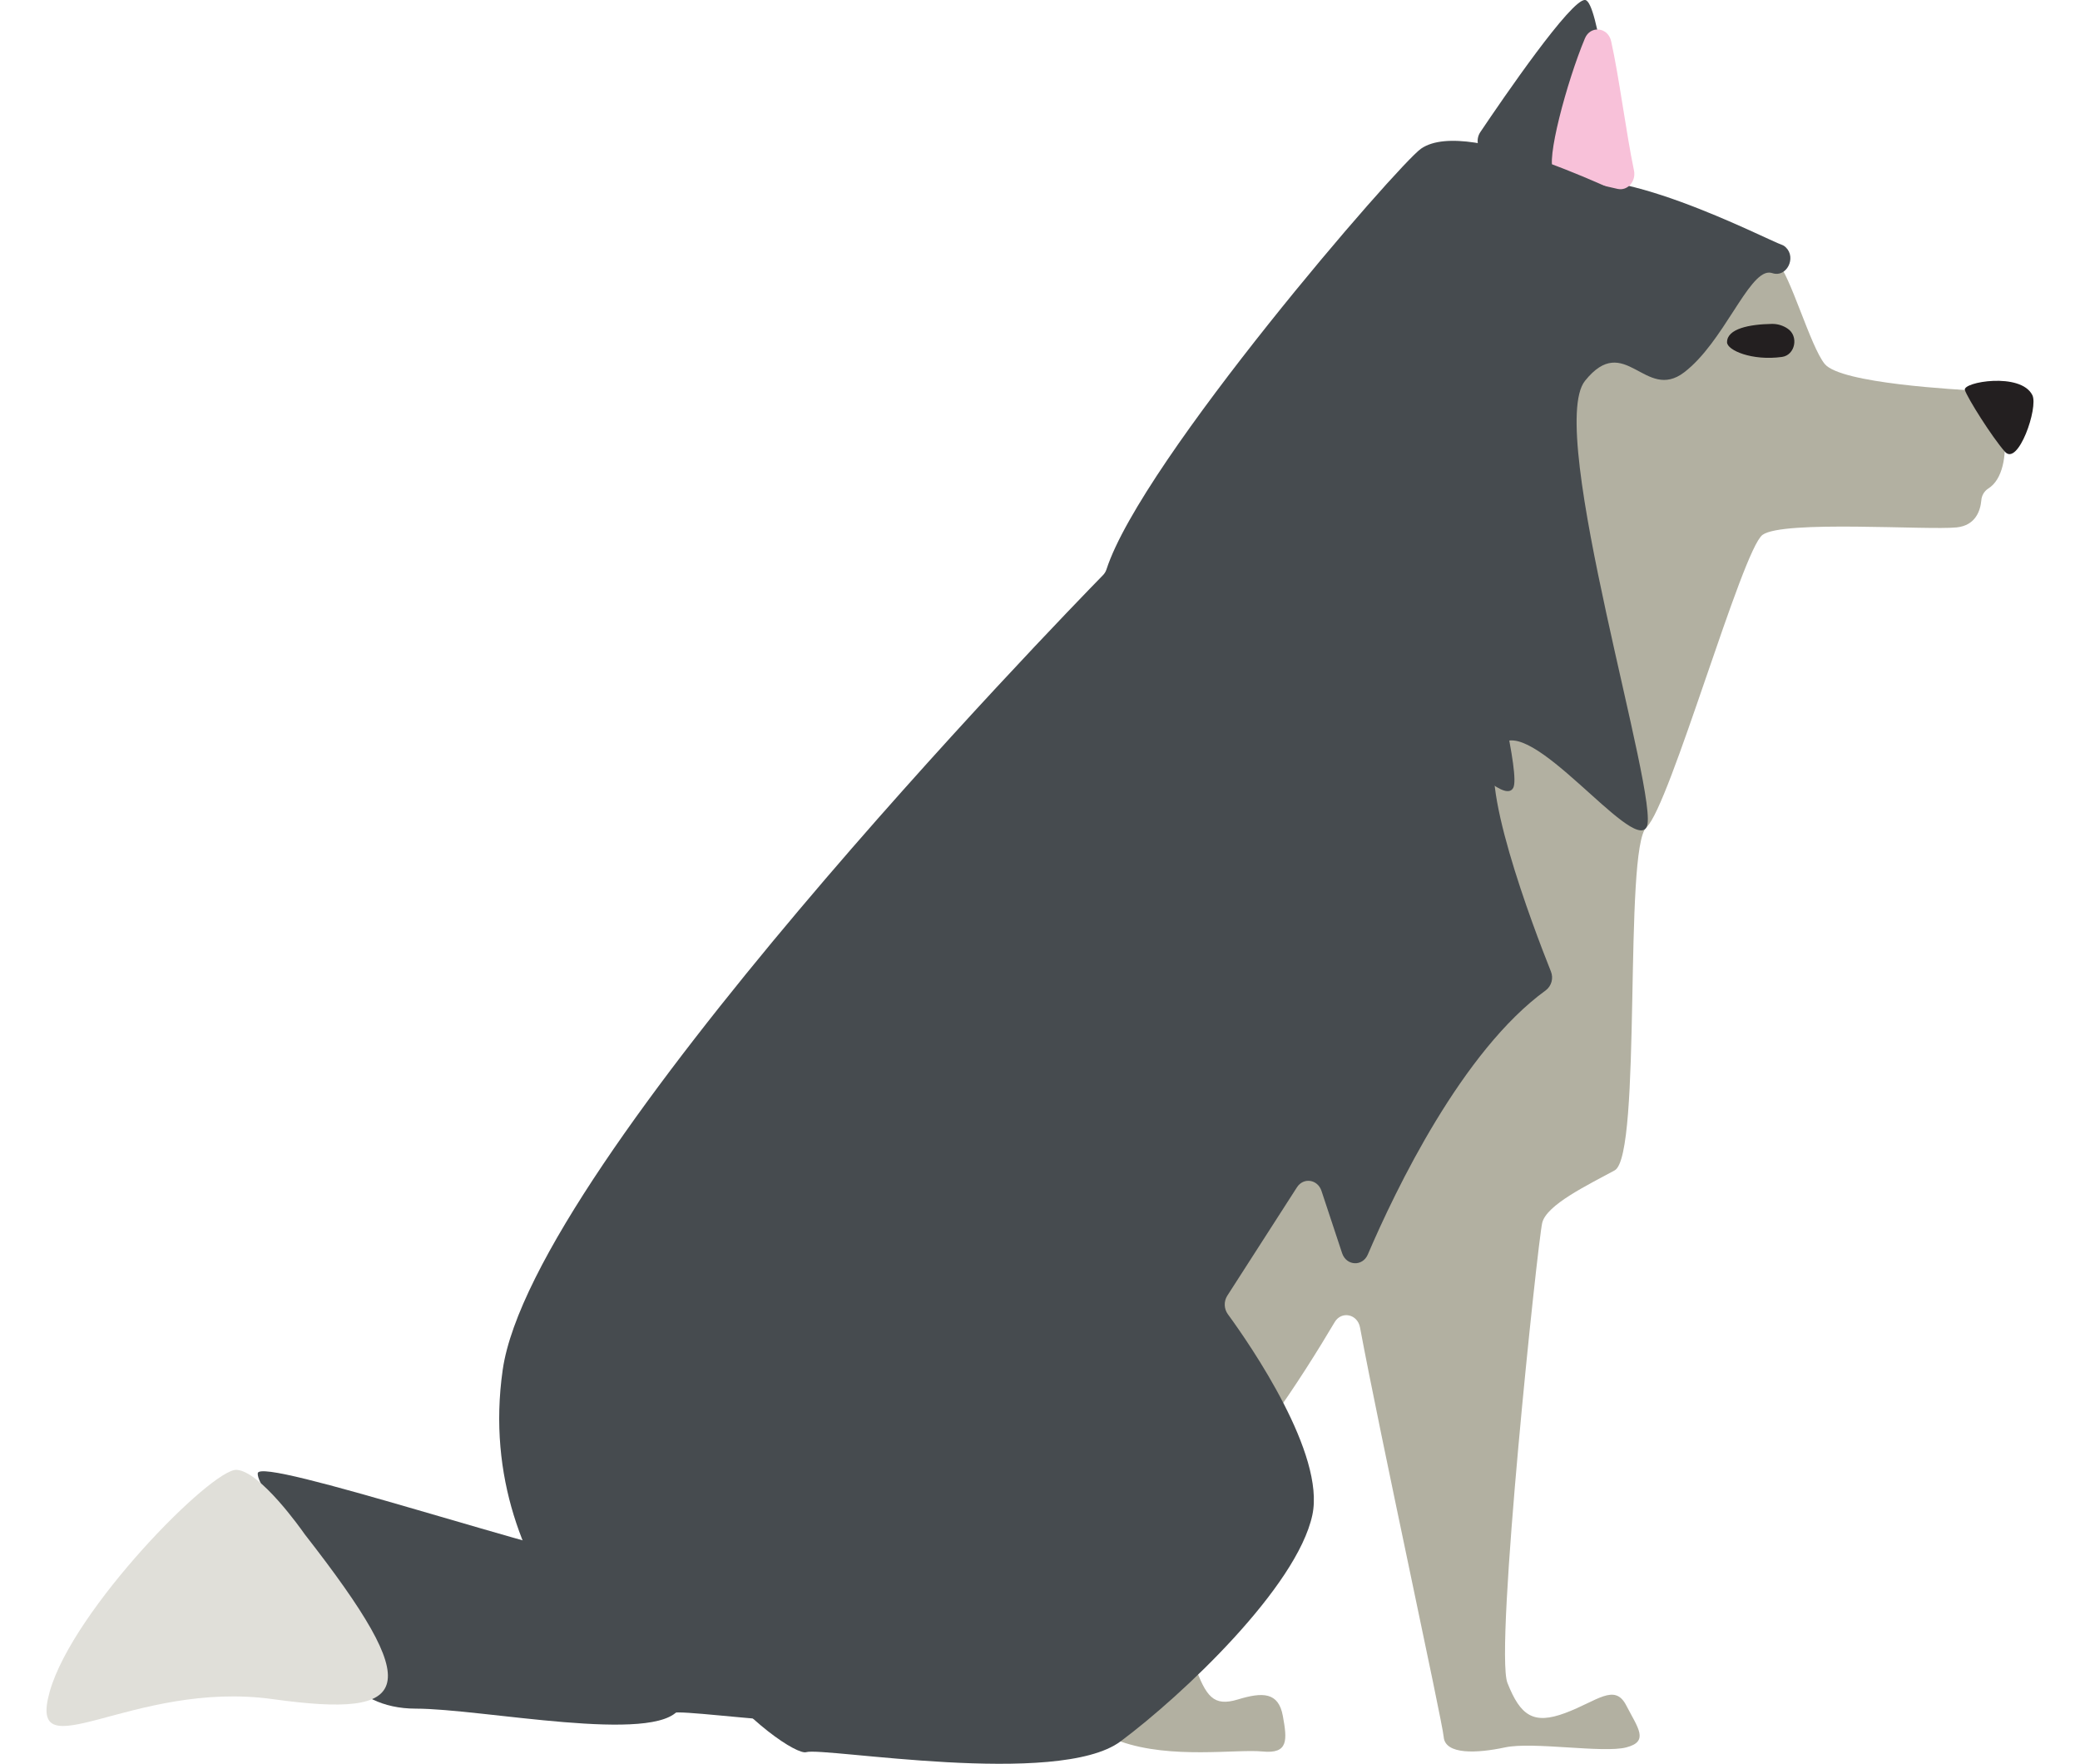
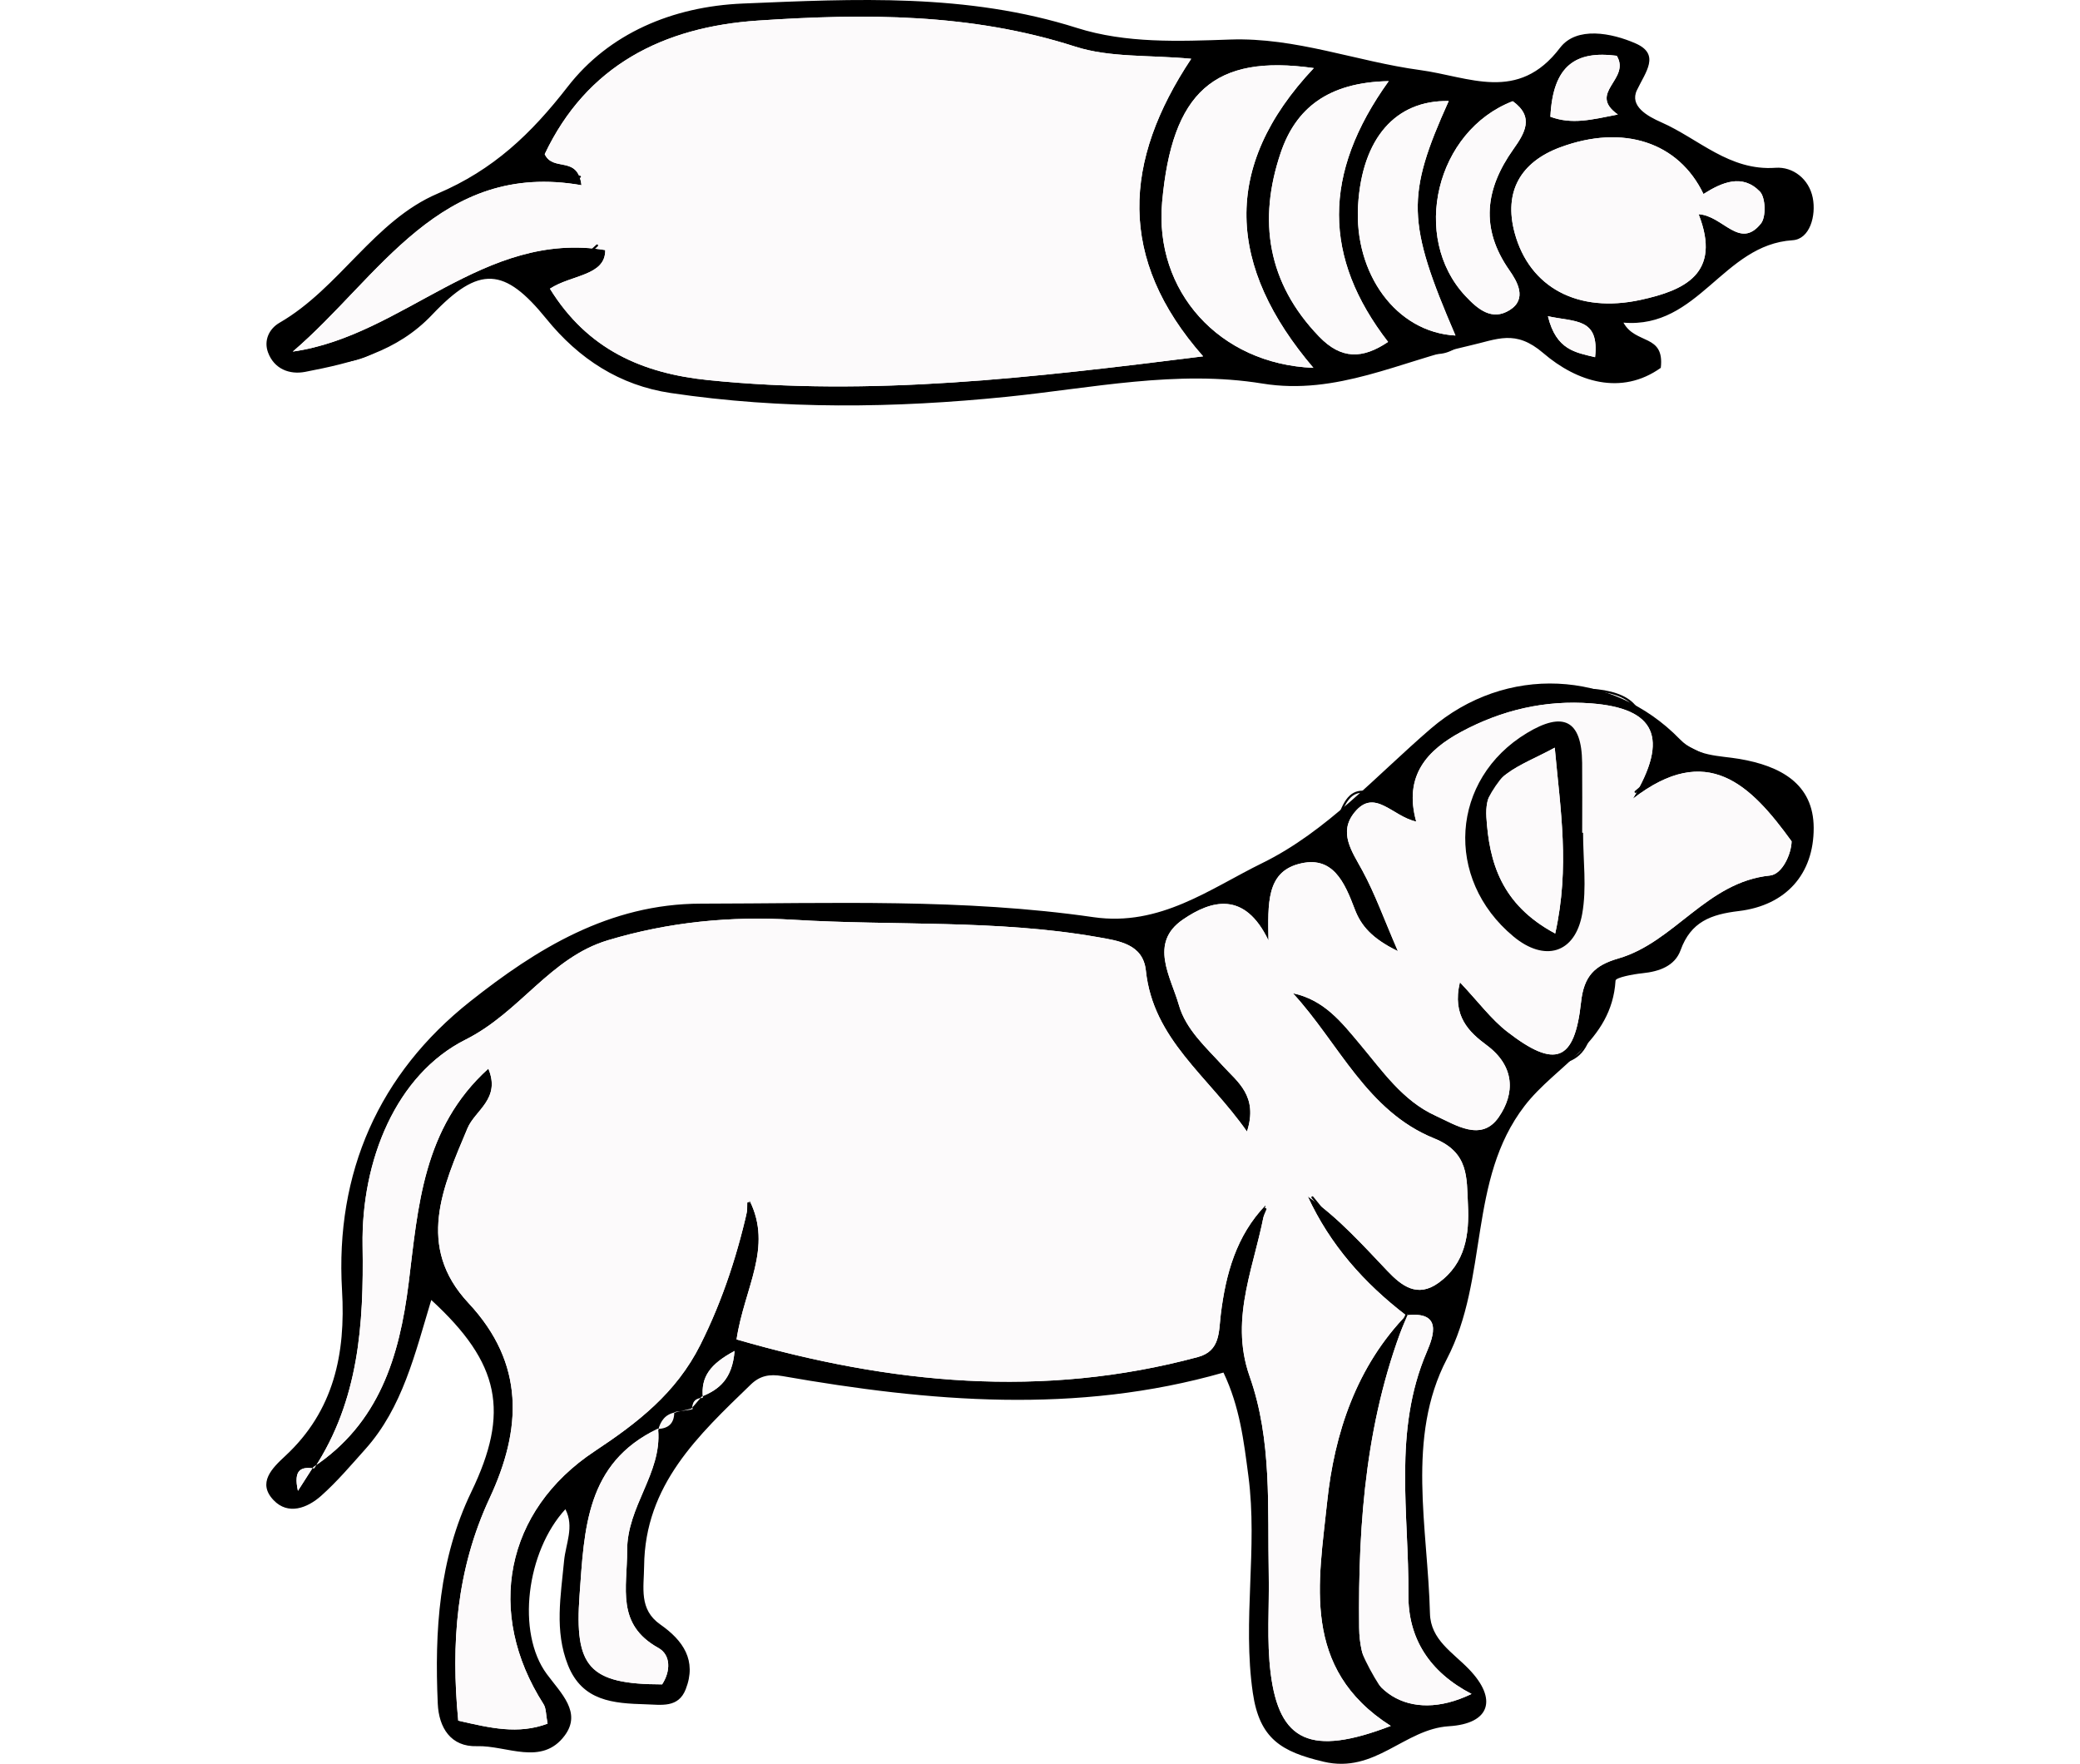
- <svg xmlns="http://www.w3.org/2000/svg" width="263" height="223" viewBox="0 0 1390.28 1234.02">
-   <g id="Layer_2" data-name="Layer 2">
-     <g id="Layer_2-2" data-name="Layer 2">
-       <path d="M1244.25,254.69c11.37,13.69,92.27,17.83,109.5,18.88,16.08,1,25.1,55.78,4.85,68.25a10.8,10.8,0,0,0-4.83,8.3c-.65,7-3.89,17.48-17.25,18.87-20.28,2.09-121.67-5.25-135.86,5.24S1135.77,564,1119.54,578.7s-3,229.63-22.3,240.12-47.65,24.12-50.7,36.7-33.45,298.84-24.33,321.91,18.25,29.35,40.56,21,34.47-21,42.58-5.25,16.22,25.17,0,29.36-65.25-4.19-84.84,0-41.9,5.25-42.91-7.34c-.86-10.64-44.48-210.93-58.55-286.5-1.75-9.38-13-11.72-17.73-3.69-22,37.12-66.47,107.3-98.11,125.57-43.6,25.17-8.11,92.27,0,114.29s13.18,29.36,30.42,24.12,28.39-5.24,31.43,11.53,4.05,26.68-14.2,24.88-63.87,5.53-99.36-7S642,1120.8,627.81,1061s63.87-232.78,109.5-283.12,71-81.78,112.54-142.6,94.29-198.18,101.39-217.05,39.16-86,47-111.15,30.1-89.13,36.19-94.37,106.46-24.11,129.78-29.36,37.51-8.39,46.63,0S1234.24,242.64,1244.25,254.69Z" fill="#b2b0a1" />
-       <path d="M1389.49,276.45c4.33,8.67-10,50.07-19.21,39.58s-26.2-37.55-28-43.15S1381.38,260.2,1389.49,276.45Z" fill="#231f20" />
-       <path d="M416.07,1101.17a9.61,9.61,0,0,0-7-4.82c-52.22-7.1-260.29-77.8-261.28-65.59-1,12.58,54.75,74.45,49.68,100.66s14.2,64,60.84,64,168.3,25.17,184.53,0C456.72,1173.91,425.52,1117.3,416.07,1101.17Z" fill="#464b4f" />
-       <path d="M1207.75,191.15c9.71,3.14,16.84-10.77,9.24-18.1a7.37,7.37,0,0,0-2.65-1.72c-10.9-3.67-125.21-63.43-159.25-39.87-15.87,11-195.44,218.2-220.07,294.28a10.67,10.67,0,0,1-2.49,4.13c-28.8,29.47-399.22,410.9-420,556-21.62,151,106.8,243.72,119,240s176.41,24.94,220-7.56,123.36-108,134.17-158.33c9.17-42.66-43-118.47-59.16-140.58a11.56,11.56,0,0,1-.36-12.87l48.75-75.86c4.55-7.07,14.46-5.62,17.16,2.51l14.43,43.58c3,8.94,14.31,9.52,18,.91,19.4-45.24,66.06-142.48,124.57-184.85a11.25,11.25,0,0,0,3.52-13.17c-12.36-31-53.07-137.66-35.78-157.93,20.28-23.77,92.67,75.13,102.74,57s-71-277.49-43.09-312.28,42.08,15,69.46-6,44.61-69.73,59.31-69.73A8.23,8.23,0,0,1,1207.75,191.15Z" fill="#464b4f" />
-       <path d="M1005.82,107.6a11.22,11.22,0,0,1-2.5-15.3C1019.2,68.69,1067.05-1.15,1076.6,0c9.33,1.14,17.33,82.53,25.8,117.17,1.77,7.24-3.61,14.17-10.4,13.41C1068.33,127.92,1025.27,121.37,1005.82,107.6Z" fill="#464b4f" />
-       <path d="M1054.71,119.35c3.85,3.31,24,8.28,44.6,12.82,7,1.53,13-5.32,11.44-12.91-5.34-25.25-10.53-66.22-16-90.5-2.23-9.81-14.5-11.11-18.33-1.92C1063.77,57,1048.5,114,1054.71,119.35Z" fill="#f8c1d9" />
-       <path d="M180.85,1073.66c-.11-.14-.21-.27-.31-.42-2.23-3.2-30.95-43.88-47.51-44.89-17.24-1-114.57,97.52-130.79,155.19s57.79-8.39,156.14,5.24S265.84,1182.52,180.85,1073.66Z" fill="#e0dfd9" />
-       <path d="M1214.31,249.72c9.28-1.28,11.91-14.59,3.88-19.85a19.05,19.05,0,0,0-10.9-3.26c-15.72.26-31.43,3.34-31.43,12.84C1175.86,245,1193.22,252.63,1214.31,249.72Z" fill="#231f20" />
-       <path d="M1114.42,163.7c9.7,3.14,16.84-10.77,9.24-18.1a7.46,7.46,0,0,0-2.65-1.72c-10.9-3.67-125.22-63.43-159.25-39.87-15.88,11-195.44,218.2-220.08,294.28a10.55,10.55,0,0,1-2.49,4.13c-28.8,29.47-399.21,410.9-420,556-21.63,151,106.8,243.72,119,240s176.42,24.94,220-7.56,123.35-108,134.17-158.33c9.16-42.66-43-118.47-59.16-140.58a11.56,11.56,0,0,1-.37-12.87l48.76-75.86c4.54-7.07,14.46-5.62,17.15,2.51l14.44,43.58c3,8.94,14.3,9.52,18,.91,19.4-45.24,66.06-142.48,124.56-184.85a11.26,11.26,0,0,0,3.53-13.17c-12.36-31-53.08-137.66-35.78-157.93,20.27-23.77,92.67,75.13,102.74,57s-71-277.49-43.09-312.28,42.07,15,69.45-6,44.61-69.73,59.31-69.73A8.29,8.29,0,0,1,1114.42,163.7Z" fill="#464b4f" />
-     </g>
-   </g>
+ <svg xmlns="http://www.w3.org/2000/svg" width="263" height="223" viewBox="0 0 1497.48 1706.775">
+   <path d="M926.298,1328.18c-142.146,40.671-284.475,28.308-426.706,3.429-12.614-2.206-21.909-.399-30.785,8.187-50.636,48.984-102.418,96.94-103.181,175.626-.203,20.963-5.23,41.932,15.7,56.56,22.048,15.41,35.461,34.768,24.561,62.655-7.134,18.253-23.436,15.006-38.72,14.56-31.194-.909-61.291-2.9-75.227-37.893-13.247-33.264-6.925-67.062-3.771-100.945,1.532-16.472,10.102-32.993,1.259-49.944-37.724,41.025-47.618,119.368-18.009,159.469,13.799,18.689,34.025,37.071,17.382,59.506-22.193,29.918-56.279,9.408-84.932,10.327-25.357.813-36.903-17.936-37.935-41.071-3.145-70.443,1.065-139.902,32.49-205.04,37.144-76.993,28.07-124.363-38.792-185.655-15.758,52.087-27.786,104.056-63.727,144.253-13.828,15.465-27.334,31.437-42.767,45.178-13.408,11.939-32.026,19.032-46.094,4.285-15.936-16.706-1.626-30.812,11.322-42.812,47.034-43.59,58.538-98.901,54.913-160.273-6.741-114.141,35.96-209.787,123.884-279.433,64.103-50.777,134.576-94.626,223.395-94.724,126.88-.139,253.985-5.136,379.934,13.087,64.465,9.327,112.89-27.625,163.354-52.345,62.285-30.51,110.035-84.421,162.845-129.895,72.729-62.625,175.746-57.229,241.177,9.954,16.638,17.084,37.961,15.781,57.78,19.163,39.414,6.726,71.727,23.841,71.832,66.729.11,44.654-26.75,74.998-72.539,80.482-26.92,3.224-46.342,10.339-56.269,37.842-5.529,15.321-20.649,20.673-36.887,22.324-9.213.936-25.885,4.132-26.066,7.107-3.622,59.667-57.705,81.803-88.06,121.314-55.137,71.768-34.311,166.48-75.23,244.967-39.531,75.823-18.36,163.361-16.306,246.12.632,25.462,21.968,37.585,37.692,53.884,27.919,28.939,20.657,52.769-19.294,55.25-43.309,2.69-71.34,46.151-121.325,34.337-40.814-9.647-62.031-22.084-68.51-66.734-10.168-70.085,4.903-139.764-4.258-209.611C945.973,1394.449,942.1,1361.355,926.298,1328.18Zm-530.768,38.565q7.832-1.821,15.663-3.642,5.029-5.836,10.056-11.673c17.087-6.887,29.702-17.031,31.919-44.162-23.289,12.463-32.929,24.921-30.63,45.404-7.249.217-10.562,3.982-10.289,11.055-5.851.901-11.702,1.803-17.373,2.836-.053,10.772-5.708,15.882-16.238,16.066-69.26,33.133-70.86,96.828-75.492,161.108-4.976,69.056,8.748,86.118,79.907,86.174,8.352-12.796,8.478-28.539-3.635-35.268-41.208-22.893-30.122-57.938-30.229-94.287-.126-42.764,33.581-74.556,30.095-116.489C381.457,1375.08,386.018,1368.564,395.531,1366.744Zm-350.3,53.025c63.906-42.268,83.63-106.791,92.524-178.219,9.174-73.669,13.631-150,77.124-207.461,12.21,29.296-12.809,40.154-20.161,57.631-23.931,56.884-50.238,114.393.941,169.179,54.977,58.851,51.498,122.24,20.455,188.829-32.166,68.999-37.56,140.713-30.376,215.286,31.184,7.132,57.782,13.549,86.464,2.918-1.69-8.636-1.278-14.762-3.94-18.921-56.589-88.441-37.152-187.33,49.428-244.678,41.337-27.38,78.85-56.166,102.318-102.932,22.356-44.551,37.153-91.043,47.63-139.801,22.816,45.702-5.08,84.669-12.563,134.51,148.959,43.15,296.125,57.48,446.423,17.062,21.846-5.875,20.146-24.412,22.186-41.134,4.796-39.305,14.995-76.31,43.431-105.933-8.938,55.881-35.998,107.744-15.495,165.781,21.877,61.926,17.193,126.919,18.475,191.096.641,32.094-2.117,64.572,1.883,96.217,8.326,65.871,38.535,80.715,116.217,50.925-87.192-55.481-69.59-139.622-61.597-216.44,6.892-66.238,28.289-131.751,77.888-182.386-39.896,97.545-48.026,199.769-46.886,303.838.665,60.63,47.617,93.661,108.758,64.026-41.023-21.337-61.458-54.034-61.114-96.181.641-78.497-15.006-158.17,17.742-234.634,6.763-15.793,15.441-40.025-19.982-35.553-40.61-31.141-73.618-68.331-95.124-115.033,29.756,20.635,53.02,46.853,77.189,72.207,13.499,14.16,28.792,26.281,49.366,11.374,26.167-18.956,29.901-46.854,28.438-75.954-1.291-25.663,1.094-50.179-32.694-63.823-65.141-26.304-92.189-92.058-136.655-140.42,30.35,6.401,47.157,28.217,64.675,49.051,21.814,25.943,41.331,54.845,73.225,69.393,19.581,8.932,44.414,25.742,61.197,1.509,15.805-22.821,15.934-49.299-11.689-69.768-16.938-12.551-33.653-28.26-25.831-60.809,17.966,19.02,30.205,35.75,45.956,47.941,46.355,35.879,65.051,28.857,71.266-28.581,2.744-25.352,12.976-35.706,36.215-42.44,54.272-15.727,85.506-74.004,146.637-80.226,11.89-1.21,20.673-20.805,20.933-33.098-39.617-54.761-81.719-96.917-153.661-41.156,35.843-59.45,21.383-87.524-40.139-92.315-44.719-3.482-86.801,6.47-125.867,27.478-32.794,17.636-56.008,42.335-43.624,86.872-23.125-4.986-40.172-32.691-59.579-9.017-16.113,19.656-2.517,37.983,7.639,56.708,12.053,22.223,20.631,46.331,34.203,77.679-24.988-12.124-35.641-24.562-41.643-40.345-9.868-25.941-21.224-53.229-54.868-43.85-30.521,8.508-29.343,37.928-28.724,73.891-23.149-48.496-55.718-38.848-82.904-20.174-33.044,22.698-11.629,55.269-3.825,82.577,6.814,23.847,26.227,40.905,42.849,59.215,13.676,15.063,34.204,28.878,23.084,63.287-37.875-54.082-90.79-89.111-97.84-155.673-2.74-25.875-26.04-28.878-47.085-32.564-97.408-17.058-196.169-10.719-294.217-16.721-60.333-3.693-120.527,2.13-179.408,19.86-55.983,16.857-84.674,69.529-137.635,96.115-67.471,33.87-101.008,117.197-99.699,199.265,1.222,76.6-3.693,149.735-46.812,215.726-12.242-1.797-20.401.568-15.75,21.655C37.226,1432.282,41.228,1426.026,45.231,1419.769Z" />
+   <path d="M1313.382,312.204c11.815,21.529,39.923,10.589,36.133,43.74-38.266,27.248-81.183,13.65-113.675-14.235-27.229-23.368-44.413-13.303-71.954-7.127-65.847,14.764-128.044,48.281-199.845,36.572-82.869-13.514-165.478,4.511-247.669,12.832-108.816,11.018-216.969,12.402-325.042-3.69-49.276-7.337-88.785-32.884-120.335-71.805-40.447-49.898-64.952-51.992-110.465-3.983-34.314,36.197-77.776,46.584-122.829,55.31C22.405,362.779,7.564,357.024,1.655,341.018c-4.174-11.31.741-22.699,11.147-28.712,58.007-33.514,91.472-98.729,152.996-124.977,53.834-22.967,90.305-57.572,125.897-103.457C331.468,32.6,392.726,6.265,461.279,3.417,569.982-1.1,678.154-6.71,784.455,27.021c47.617,15.11,98.846,12.96,148.327,11.243,63.682-2.209,122.25,21.201,183.69,29.522,47.612,6.449,94.871,31.964,135.509-21.503,16.015-21.07,49.928-14.461,73.112-4.295,24.157,10.593,9.803,27.542,1.345,45.199-7.399,15.446,9.989,25.188,23.64,31.199,36.205,15.945,65.745,47.193,110.538,43.973,16.759-1.204,32.364,10.799,35.96,29.055,3.427,17.402-2.871,39.998-19.497,41.053C1409.556,236.754,1386.032,318.297,1313.382,312.204Zm-406.793,32.613c-83.428-94.63-77.233-189.011-11.523-287.935-40.327-3.804-78.543-.94-112.342-11.811C681.837,12.621,579.102,12.994,475.853,19.909,383.819,26.072,309.958,63.6,269.428,149.169c8.177,17.534,31.958.698,35.586,30.049-137.188-24.1-195.343,89.097-279.376,160.998,107.656-15.408,184.548-117.447,302.363-98.222.252,25.053-32.706,23.716-53.528,37.368,36.406,58.933,89.509,81.951,153.176,88.45C585.056,383.881,740.766,365.59,906.589,344.817ZM1390.821,187.73c-24.009-50.077-77.559-67.825-138.629-45.172-38.359,14.229-54.883,42.96-44.091,82.815,14.347,52.983,61.402,77.968,121.848,64.818,42.249-9.191,78.745-25.288,56.178-82.894,23.595,1.294,39.711,34.842,60.333,8.968,5.123-6.428,4.485-25.215-1.09-30.949C1428.354,167.811,1408.599,176.479,1390.821,187.73Zm-377.512,168.219c-82.871-97.377-89.988-194.213.394-290.058-96.637-13.71-137.22,23.238-146.776,129.733C859.225,281.438,921.928,352.332,1013.309,355.949Zm72.879-277.432c-58.936,1.1-90,26.603-104.457,69.165-22.222,65.421-12.953,126.099,37.103,178,21.586,22.382,42.11,21.723,66.754,5.169C1022.718,249.451,1021.626,168.388,1086.188,78.518Zm64.626,246.161c-47.28-109.739-47.795-135.388-6.551-226.913-51.535-1.004-83.86,36.215-87.711,100.99C1052.634,264.664,1093.18,321.499,1150.814,324.678Zm55.42-226.745c-74.362,28.646-99.047,131.55-45.749,188.549,11.974,12.805,25.642,24.274,42.763,13.585,17.389-10.857,7.177-27.895-.338-38.645-28.369-40.58-23.217-78.722,3.776-116.802C1217.841,128.881,1227.501,113.21,1206.234,97.934Zm36.432,15.046c21.027,7.708,39.411,2.949,65.297-2.173-29.864-21.128,12.787-33.965-1.072-56.83C1267.396,48.859,1245.106,63.086,1242.666,112.98Zm43.253,232.656c4.245-38.239-19.035-33.838-45.638-39.638C1248.307,338.881,1267.094,341.033,1285.919,345.636Z" />
+   <path d="M1104.507,1271.281c-49.62,50.653-71.017,116.166-77.909,182.403-7.993,76.818-25.595,160.959,61.597,216.44-77.682,29.79-107.891,14.946-116.217-50.925-4-31.645-1.242-64.123-1.883-96.217-1.282-64.177,3.402-129.17-18.475-191.096-20.503-58.037,6.557-109.901,15.495-165.781-28.436,29.623-38.634,66.627-43.431,105.933-2.041,16.723-.341,35.26-22.186,41.134-150.298,40.419-297.465,26.088-446.423-17.062,7.483-49.841,35.379-88.808,12.563-134.51-10.476,48.758-25.273,95.249-47.63,139.801-23.468,46.767-60.981,75.552-102.318,102.932-86.58,57.348-106.016,156.237-49.428,244.678,2.662,4.16,2.25,10.286,3.94,18.921-28.682,10.631-55.281,4.214-86.464-2.918-7.185-74.573-1.791-146.287,30.376-215.286,31.043-66.589,34.522-129.978-20.455-188.829-51.179-54.786-24.872-112.295-.941-169.179,7.352-17.476,32.371-28.335,20.161-57.631-63.493,57.461-67.951,133.792-77.124,207.461-8.894,71.428-28.618,135.952-92.524,178.219l1.126,1.214c43.118-66,48.033-139.135,46.811-215.735-1.308-82.068,32.228-165.395,99.699-199.265,52.961-26.586,81.652-79.257,137.635-96.115,58.881-17.73,119.076-23.553,179.408-19.86,98.047,6.002,196.809-.337,294.217,16.721,21.045,3.685,44.345,6.689,47.085,32.564,7.05,66.562,59.965,101.591,97.84,155.673,11.12-34.409-9.408-48.224-23.084-63.287-16.622-18.309-36.035-35.367-42.849-59.215-7.803-27.308-29.219-59.878,3.825-82.577,27.186-18.674,59.755-28.322,82.904,20.174-.619-35.962-1.797-65.383,28.724-73.891,33.644-9.379,45.001,17.909,54.868,43.85,6.003,15.782,16.655,28.221,41.643,40.345-13.572-31.348-22.15-55.456-34.203-77.679-10.156-18.725-23.752-37.052-7.639-56.708,19.407-23.674,36.453,4.03,59.579,9.017-12.384-44.537,10.83-69.236,43.624-86.872,39.066-21.008,81.148-30.96,125.867-27.478,61.522,4.791,75.982,32.866,40.139,92.315,71.941-55.761,114.043-13.605,153.661,41.156-.26,12.293-9.042,31.887-20.933,33.098-61.132,6.222-92.366,64.499-146.637,80.226-23.239,6.734-33.471,17.089-36.215,42.44-6.216,57.437-24.911,64.46-71.266,28.581-15.751-12.191-27.99-28.921-45.956-47.941-7.822,32.549,8.893,48.257,25.831,60.809,27.623,20.469,27.494,46.947,11.689,69.768-16.784,24.234-41.617,7.424-61.197-1.509-31.894-14.548-51.41-43.45-73.225-69.393-17.518-20.834-34.325-42.649-64.675-49.051,44.466,48.362,71.514,114.116,136.655,140.42,33.788,13.644,31.403,38.161,32.694,63.823,1.464,29.1-2.271,56.997-28.438,75.954-20.575,14.906-35.867,2.786-49.366-11.374-24.169-25.354-47.433-51.572-77.189-72.207,21.506,46.702,54.513,83.893,95.124,115.033Zm169.791-465.439-.862-.004c0-22.58.189-45.161-.042-67.738-.426-41.647-18.561-49.803-53.428-28.787-73.838,44.506-80.387,141.048-12.996,196.925,29.987,24.864,59.537,16.61,66.46-21.776C1278.016,859.029,1274.299,832.1,1274.299,805.842Z" fill="#fcfafb" />
+   <path d="M1103.006,1272.795c35.423-4.472,26.745,19.761,19.982,35.553-32.748,76.464-17.101,156.137-17.742,234.634-.344,42.147,20.09,74.844,61.114,96.181-61.141,29.635-108.093-3.396-108.758-64.026-1.14-104.069,6.99-206.293,46.897-303.847C1104.507,1271.281,1103.006,1272.795,1103.006,1272.795Z" fill="#fcfafb" />
+   <path d="M379.192,1383.711c3.58,42.088-30.126,73.879-30.001,116.644.107,36.35-10.98,71.394,30.229,94.287,12.113,6.729,11.987,22.472,3.635,35.268-71.159-.056-84.883-17.118-79.907-86.174,4.632-64.28,6.233-127.976,75.587-161.001A9.626,9.626,0,0,1,379.192,1383.711Z" fill="#fcfafb" />
+   <path d="M422.582,1352.687c-2.342-20.499,7.298-32.956,30.587-45.42-2.218,27.131-14.833,37.275-31.919,44.162Z" fill="#fcfafb" />
+   <path d="M45.231,1419.769c-4.002,6.256-8.005,12.512-14.625,22.86-4.651-21.087,3.508-23.452,15.75-21.651C46.357,1420.983,45.231,1419.769,45.231,1419.769Z" fill="#fcfafb" />
+   <path d="M421.25,1351.429q-5.028,5.837-10.056,11.673l1.275.744c-.491-7.192,2.822-10.957,10.093-11.166C422.582,1352.687,421.25,1351.429,421.25,1351.429Z" fill="#fcfafb" />
+   <path d="M411.194,1363.102q-7.832,1.821-15.663,3.642l-.833-.315c5.851-.901,11.702-1.803,17.662-2.644C412.469,1363.845,411.194,1363.102,411.194,1363.102Z" fill="#fcfafb" />
+   <path d="M395.531,1366.744c-9.513,1.819-14.074,8.336-16.292,17.045-.047-.077-.41-.946-.505-1.054,10.435-.292,16.09-5.402,16.054-16.239A5.946,5.946,0,0,1,395.531,1366.744Z" fill="#fcfafb" />
+   <path d="M906.589,344.817C740.766,365.59,585.056,383.881,427.65,367.812c-63.667-6.5-116.77-29.517-153.176-88.45,20.821-13.652,53.78-12.315,53.528-37.368-117.816-19.225-194.707,82.815-302.363,98.222,84.033-71.901,142.188-185.098,279.376-160.998-3.628-29.351-27.409-12.515-35.586-30.049C309.958,63.6,383.819,26.072,475.853,19.909c103.25-6.914,205.985-7.287,306.872,25.162,33.8,10.871,72.015,8.007,112.342,11.811C829.356,155.806,823.16,250.186,906.589,344.817Z" fill="#fcfafb" />
+   <path d="M1390.821,187.73c17.778-11.251,37.533-19.919,54.55-2.414,5.574,5.734,6.213,24.521,1.09,30.949-20.622,25.874-36.739-7.674-60.333-8.968,22.566,57.606-13.929,73.702-56.178,82.894-60.446,13.15-107.501-11.835-121.848-64.818-10.792-39.855,5.732-68.587,44.091-82.815C1313.261,119.906,1366.812,137.653,1390.821,187.73Z" fill="#fcfafb" />
+   <path d="M1013.309,355.949c-91.381-3.617-154.083-74.511-146.383-160.325,9.556-106.496,50.14-143.443,146.776-129.733C923.321,161.736,930.438,258.572,1013.309,355.949Z" fill="#fcfafb" />
+   <path d="M1086.188,78.518c-64.562,89.871-63.47,170.933-.601,252.334-24.644,16.554-45.167,17.213-66.754-5.169-50.056-51.901-59.325-112.579-37.103-178C996.188,105.121,1027.252,79.617,1086.188,78.518Z" fill="#fcfafb" />
+   <path d="M1150.814,324.678c-57.634-3.179-98.18-60.014-94.262-125.923,3.851-64.775,36.176-101.994,87.711-100.99C1103.019,189.291,1103.534,214.939,1150.814,324.678Z" fill="#fcfafb" />
+   <path d="M1206.234,97.934c21.267,15.277,11.608,30.948.452,46.687-26.993,38.08-32.144,76.223-3.776,116.802,7.514,10.749,17.727,27.788.338,38.645-17.121,10.689-30.789-.78-42.763-13.585C1107.186,229.484,1131.872,126.58,1206.234,97.934Z" fill="#fcfafb" />
+   <path d="M1242.666,112.98c2.44-49.894,24.73-64.121,64.225-59.003,13.859,22.865-28.792,35.702,1.072,56.83C1282.077,115.929,1263.693,120.687,1242.666,112.98Z" fill="#fcfafb" />
+   <path d="M1285.919,345.636c-18.825-4.603-37.612-6.755-45.638-39.638C1266.883,311.798,1290.164,307.397,1285.919,345.636Z" fill="#fcfafb" />
+   <path d="M1274.299,805.842c0,26.259,3.718,53.188-.868,78.619-6.923,38.386-36.473,46.64-66.46,21.776-67.39-55.877-60.842-152.419,12.996-196.925,34.867-21.016,53.001-12.86,53.428,28.787.231,22.577.042,45.159.042,67.738Zm-26.955,97.489c14.244-64.606,5.097-118.965-.455-179.84-33.365,18.283-68.7,26.801-66.155,67.243C1183.45,833.888,1194.801,875.241,1247.344,903.331Z" />
+   <path d="M1247.344,903.331c-52.542-28.089-63.894-69.443-66.61-112.597-2.545-40.442,32.79-48.96,66.155-67.243C1252.441,784.366,1261.588,838.725,1247.344,903.331Z" fill="#fcfafb" />
+   <path d="M466.484,1164.301c-1.106,99.494-38.173,178.857-124.895,233.46-106.048,66.771-121.702,144.429-55.211,270.449-28.517,33.683-68.18,14.159-98.117,10.357-23.088-2.932-17.241-40.97-17.438-65.051-.45-54.83,8.389-109.801,29.822-158.593,44.657-101.661,40.748-138.167-41.221-211.014" fill="none" stroke="#000" stroke-linecap="round" stroke-linejoin="round" stroke-width="2" />
+   <path d="M1165.896,1113.124c22.199,70.369-11.929,130.921-34.283,193.274-30.065,83.864-13.615,170.573-15.273,255.973-.31,15.982,6.012,43.899,27.151,49.959,20.892,5.989,31.443,15.154,27.639,35.218-5.243,27.655-29.16,13.263-44.994,17.316-5.665,1.45-10.828,4.86-15.416,7-69.421-61.092-95.059-184.266-58.291-280.013,15.513-40.398,33.859-79.707,50.918-119.511" fill="none" stroke="#000" stroke-linecap="round" stroke-linejoin="round" stroke-width="2" />
+   <path d="M259.132,270.786c41.109,87.321,120.085,105.164,205.032,110.678,148.556,9.643,295.65-12.392,443.173-23.471,12.317-.925,29.881-7.778,38.291-3.019,57.155,32.343,105.088-2.379,155.758-17.694" fill="none" stroke="#000" stroke-linecap="round" stroke-linejoin="round" stroke-width="2" />
+   <path d="M901.905,49.14C794.484,49.605,693.727-3.078,586.154,5.942,501.292,13.058,412.67-3.344,334.981,58.037c-37.368,29.525-61.12,62.483-81.39,101.926" fill="none" stroke="#000" stroke-linecap="round" stroke-linejoin="round" stroke-width="2" />
+   <path d="M949.817,1084.693c-26.532-54.09-91.659-86.22-87.051-159.326C863.72,910.232,835,899.328,818.953,898.09c-159.082-12.275-319.357-38.27-477.278.143C189.696,935.2,78.903,1083.103,80.613,1238.214c.768,69.752-1.458,135.496-63.429,181.857-8.737,6.536-5.954,15.277-5.014,22.785.526,4.199,6.995,7.655,12.462,13.122,84.426-58.006,121.868-140.99,129.102-240.5,4.568-62.841,13.819-123.95,62.554-170.588" fill="none" stroke="#000" stroke-linecap="round" stroke-linejoin="round" stroke-width="2" />
+   <path d="M472.171,1323.516c-56.426,53.552-113.812,105.021-115.576,193.296-.449,22.514-3.845,44.955,13.949,55.697,24.5,14.793,33.155,33.824,26.777,57.818-4.832,18.177-25.689,13.617-38.721,10.885-26.56-5.566-55.506-6.907-63.688-44.542-7.636-35.12,3.55-68.354,2.62-102.612-.405-14.899,7.697-30.282-1.635-45.446" fill="none" stroke="#000" stroke-linecap="round" stroke-linejoin="round" stroke-width="2" />
+   <path d="M303.461,171.046c-93.57-18.006-161.087,26.382-215.276,94.856-22.765,28.766-63.187,35.907-80.75,69.92,32.13,19.98,87.363,22.833,116.717-11.335,44.069-51.296,95.586-66.823,157.116-64.14,20.165.879,27.247-13.039,38.816-22.807" fill="none" stroke="#000" stroke-linecap="round" stroke-linejoin="round" stroke-width="2" />
+   <path d="M932.759,1323.516c36.706,64.454,27.85,136.601,25.56,204.609-1.45,43.068,3.263,84.034,9.518,125.048,6.938,45.492,80.12,57.716,124.138,22.892" fill="none" stroke="#000" stroke-linecap="round" stroke-linejoin="round" stroke-width="2" />
+   <path d="M1239.817,715.085c-79.595,44.636-92.386,125.9-28.377,181.898,26.109,22.842,48.814,17.201,49.91-17.035,1.756-54.894,12.041-111.166-10.161-164.863" fill="none" stroke="#000" stroke-linecap="round" stroke-linejoin="round" stroke-width="2" />
+   <path d="M1461.582,766.262c41.566,49.458,25.845,96.132-40.021,106.683-26.811,4.295-46.724,9.688-56.527,35.519-14.473,38.133-57.526,17.821-79.726,39.761,1.193,71.9-12.425,87.788-70.585,79.262-9.818,24.618,7.803,64.726-31.919,73.595-37.76,8.431-66.478-10.57-91.131-38.871-29.043-33.341-60.353-64.707-90.68-96.929" fill="none" stroke="#000" stroke-linecap="round" stroke-linejoin="round" stroke-width="2" />
+   <path d="M966.876,1169.987c-11.373,28.431-34.642,58.148-31.737,85.037,6.859,63.478-30.686,72.956-76.307,79.832-124.311,18.734-247.43,14.586-369.836-16.096-17.281-4.332-28.114-12.922-39.571-23.674" fill="none" stroke="#000" stroke-linecap="round" stroke-linejoin="round" stroke-width="2" />
+   <path d="M1455.896,754.889c-47.801-17.198-95.265-30.319-132.379-72.52-32.024-36.414-180.401-2.787-209.167,49.572-6.997,12.735-18.585,22.948-28.062,34.321" fill="none" stroke="#000" stroke-linecap="round" stroke-linejoin="round" stroke-width="2" />
+   <path d="M1234.374,132.258c-10.245-24.68-8.357-59.226-56.267-41.04-20.763,7.882-51.91-5.967-76.506-14.96-53.263-19.475-87.681.313-117.037,44.615-45.305,68.374-27.874,154.829,50.328,233.031" fill="none" stroke="#000" stroke-linecap="round" stroke-linejoin="round" stroke-width="2" />
+   <path d="M1101.386,82.387c-71.198,86.963-72.171,172.719-6.047,238.776,27.073,27.045,48.529,27.558,72.541-.506" fill="none" stroke="#000" stroke-linecap="round" stroke-linejoin="round" stroke-width="2" />
+   <path d="M1034.892,65.764c-76.427-43.561-154.746-8.261-173.891,88.239-16.144,81.375,11.71,139.469,63.068,194.36" fill="none" stroke="#000" stroke-linecap="round" stroke-linejoin="round" stroke-width="2" />
+   <path d="M1162.339,104.552c-47.188,56.384-51.398,140.437-11.363,188.632,25.237,30.381,50.107,29.932,77.857,5.308" fill="none" stroke="#000" stroke-linecap="round" stroke-linejoin="round" stroke-width="2" />
+   <path d="M1456.02,226.457c-50.42,5.222-66.489,61.969-116,73.585-68.118,15.981-128.785-8.82-143.624-73.77-7.729-33.833-.19-67.46,32.545-88.304,32.944-20.977,124.359-17.7,153.713,12.219,18.31,18.662,38.503,14.9,57.056,19.626,31.592,8.046,40.877,21.857,27.392,51.103" fill="none" stroke="#000" stroke-linecap="round" stroke-linejoin="round" stroke-width="2" />
+   <path d="M1323.032,115.634c-16.331-18.643-21.379-36.033,7.507-48.388-49.077-37.023-64.539-33.587-101.706,20.682" fill="none" stroke="#000" stroke-linecap="round" stroke-linejoin="round" stroke-width="2" />
+   <path d="M1012.366,1158.614c35.386,41.835,58.809,98.29,125.098,102.353" fill="none" stroke="#000" stroke-linecap="round" stroke-linejoin="round" stroke-width="2" />
+   <path d="M1086.288,914.105c-9.477-18.954-18.14-38.372-28.599-56.767-22.138-38.929-58.356-48.187-83.711-16.038-16.204,20.546-33.81,16.671-52.13,22.971-25.322,8.707-56.455,13.231-68.697,44.148" fill="none" stroke="#000" stroke-linecap="round" stroke-linejoin="round" stroke-width="2" />
+   <path d="M1103.347,783.321c-51.519-28.98-58.959-24.974-73.921,39.804" fill="none" stroke="#000" stroke-linecap="round" stroke-linejoin="round" stroke-width="2" />
+   <path d="M1160.21,965.281q16.91,39.953,56.863,56.863" fill="none" stroke="#000" stroke-linecap="round" stroke-linejoin="round" stroke-width="2" />
+   <path d="M1364.915,732.144q-19.902,17.059-39.804,34.118" fill="none" stroke="#000" stroke-linecap="round" stroke-linejoin="round" stroke-width="2" />
</svg>
